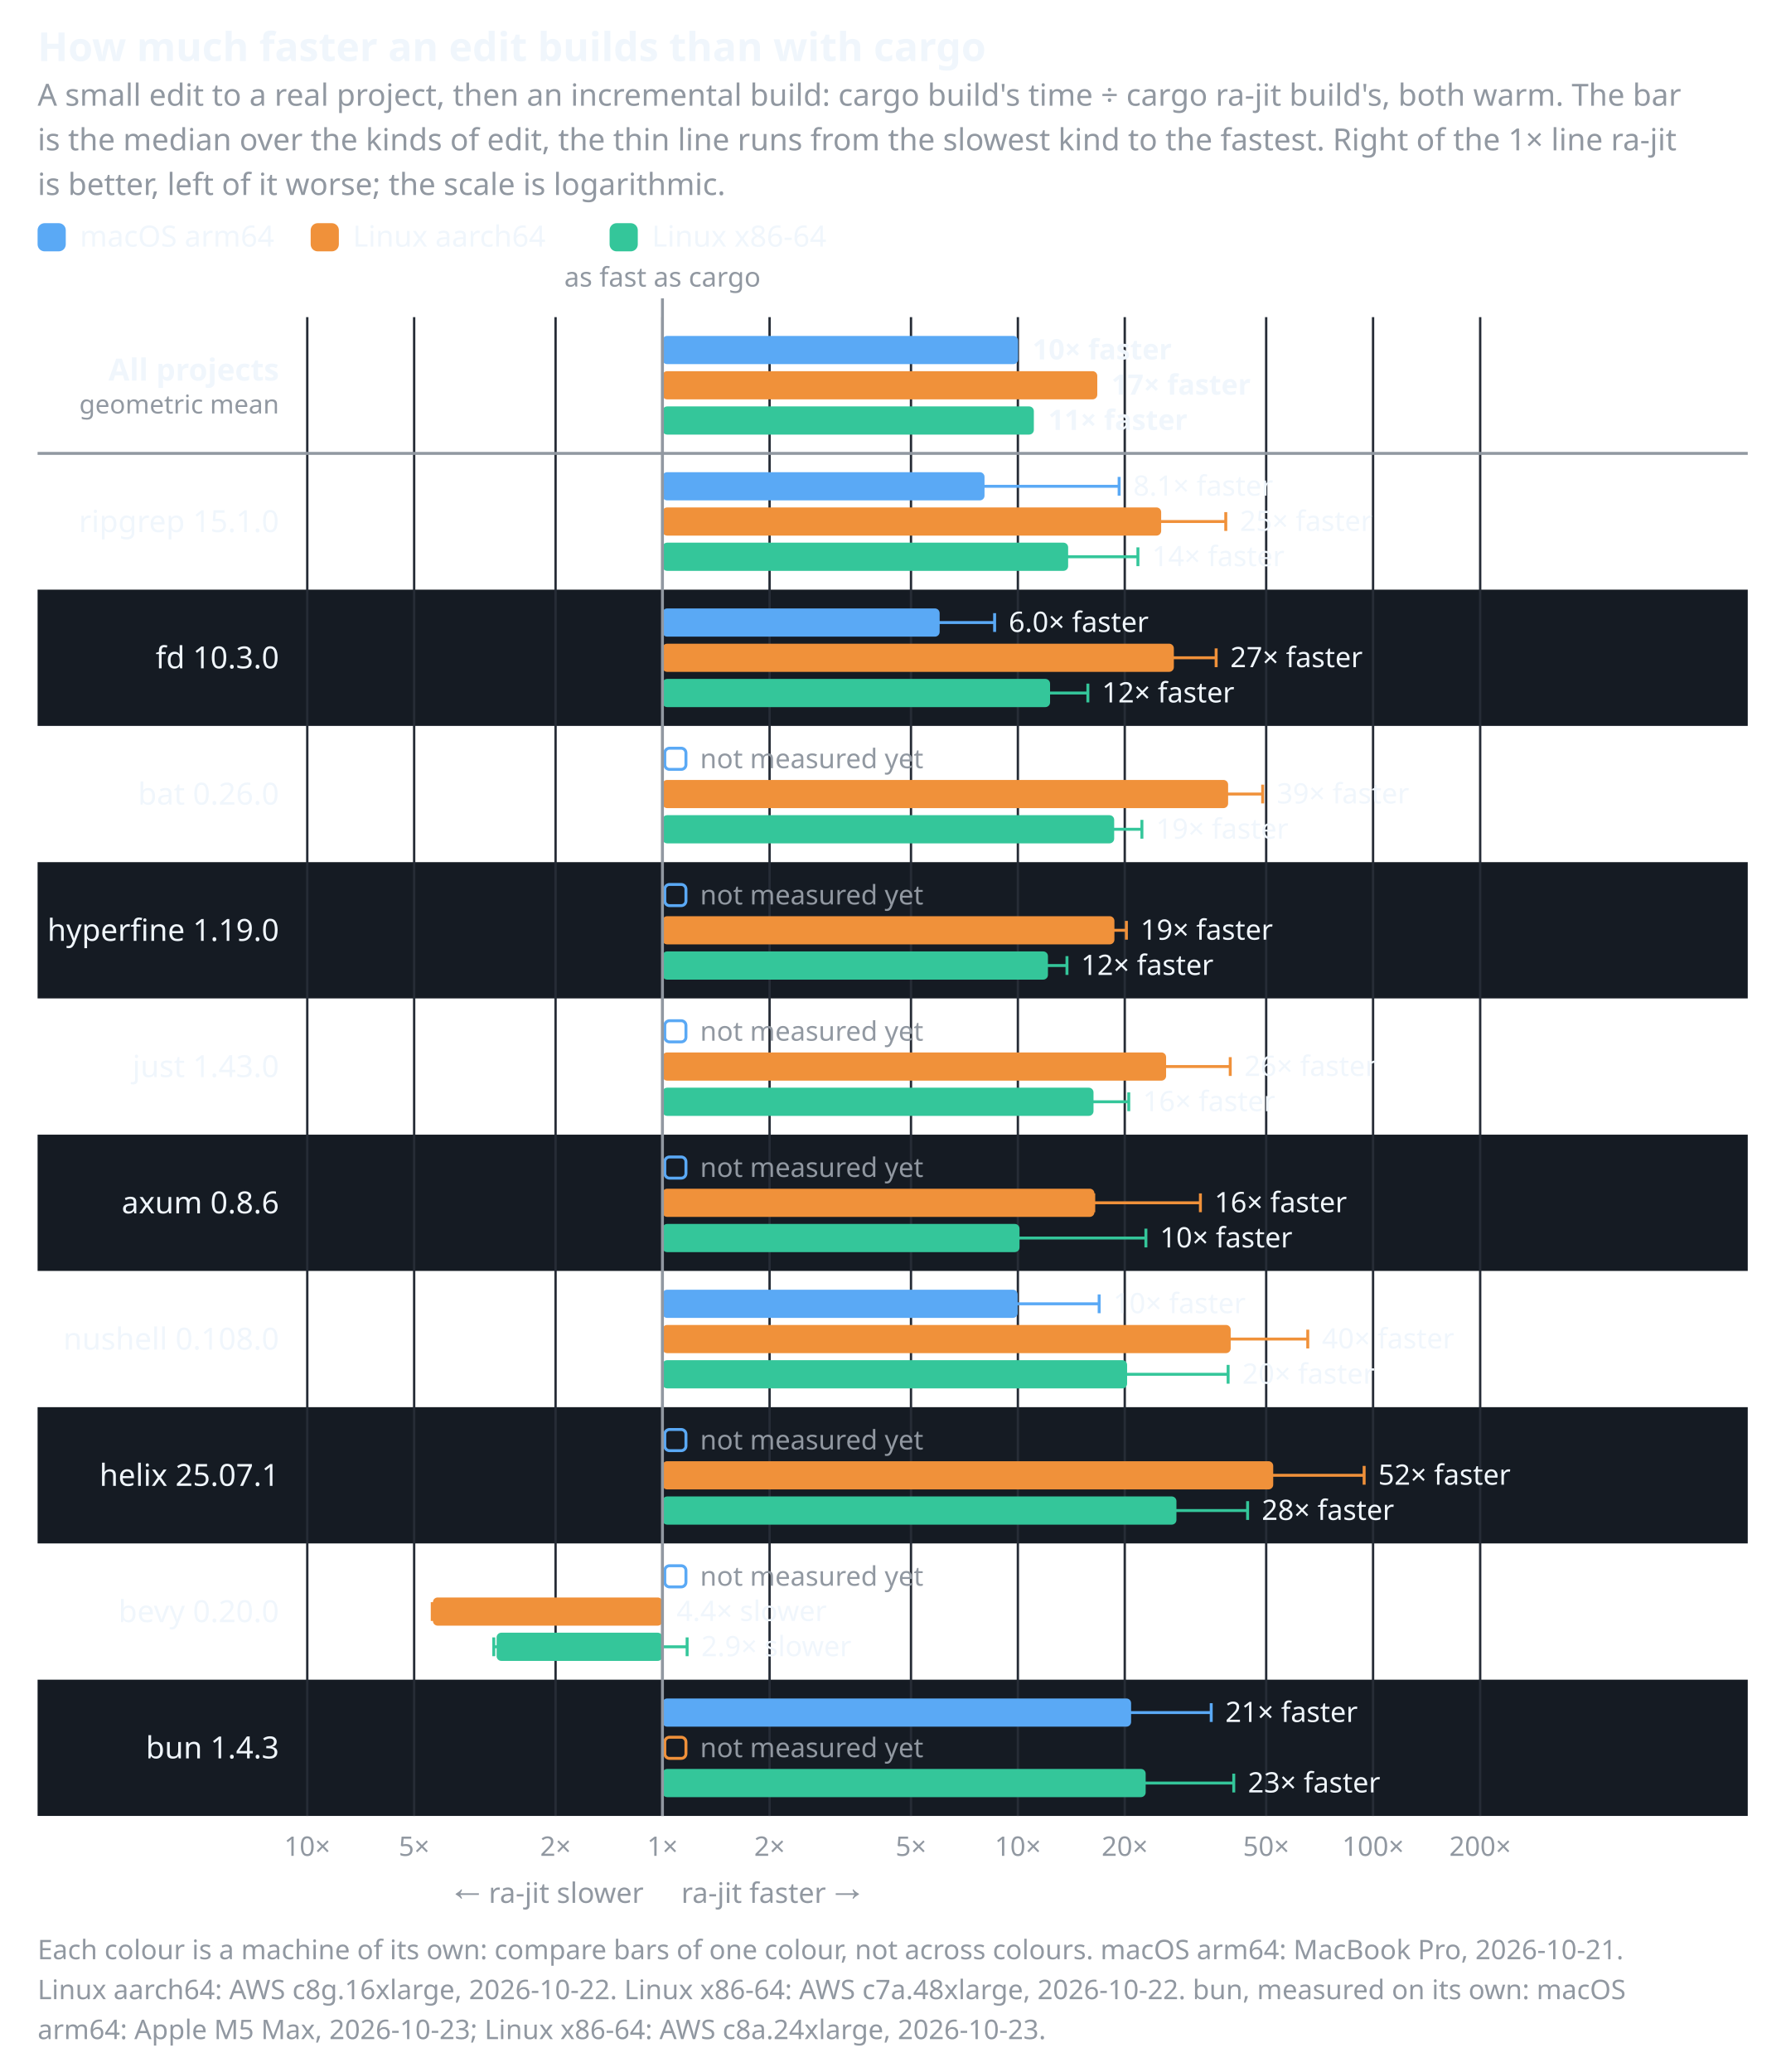
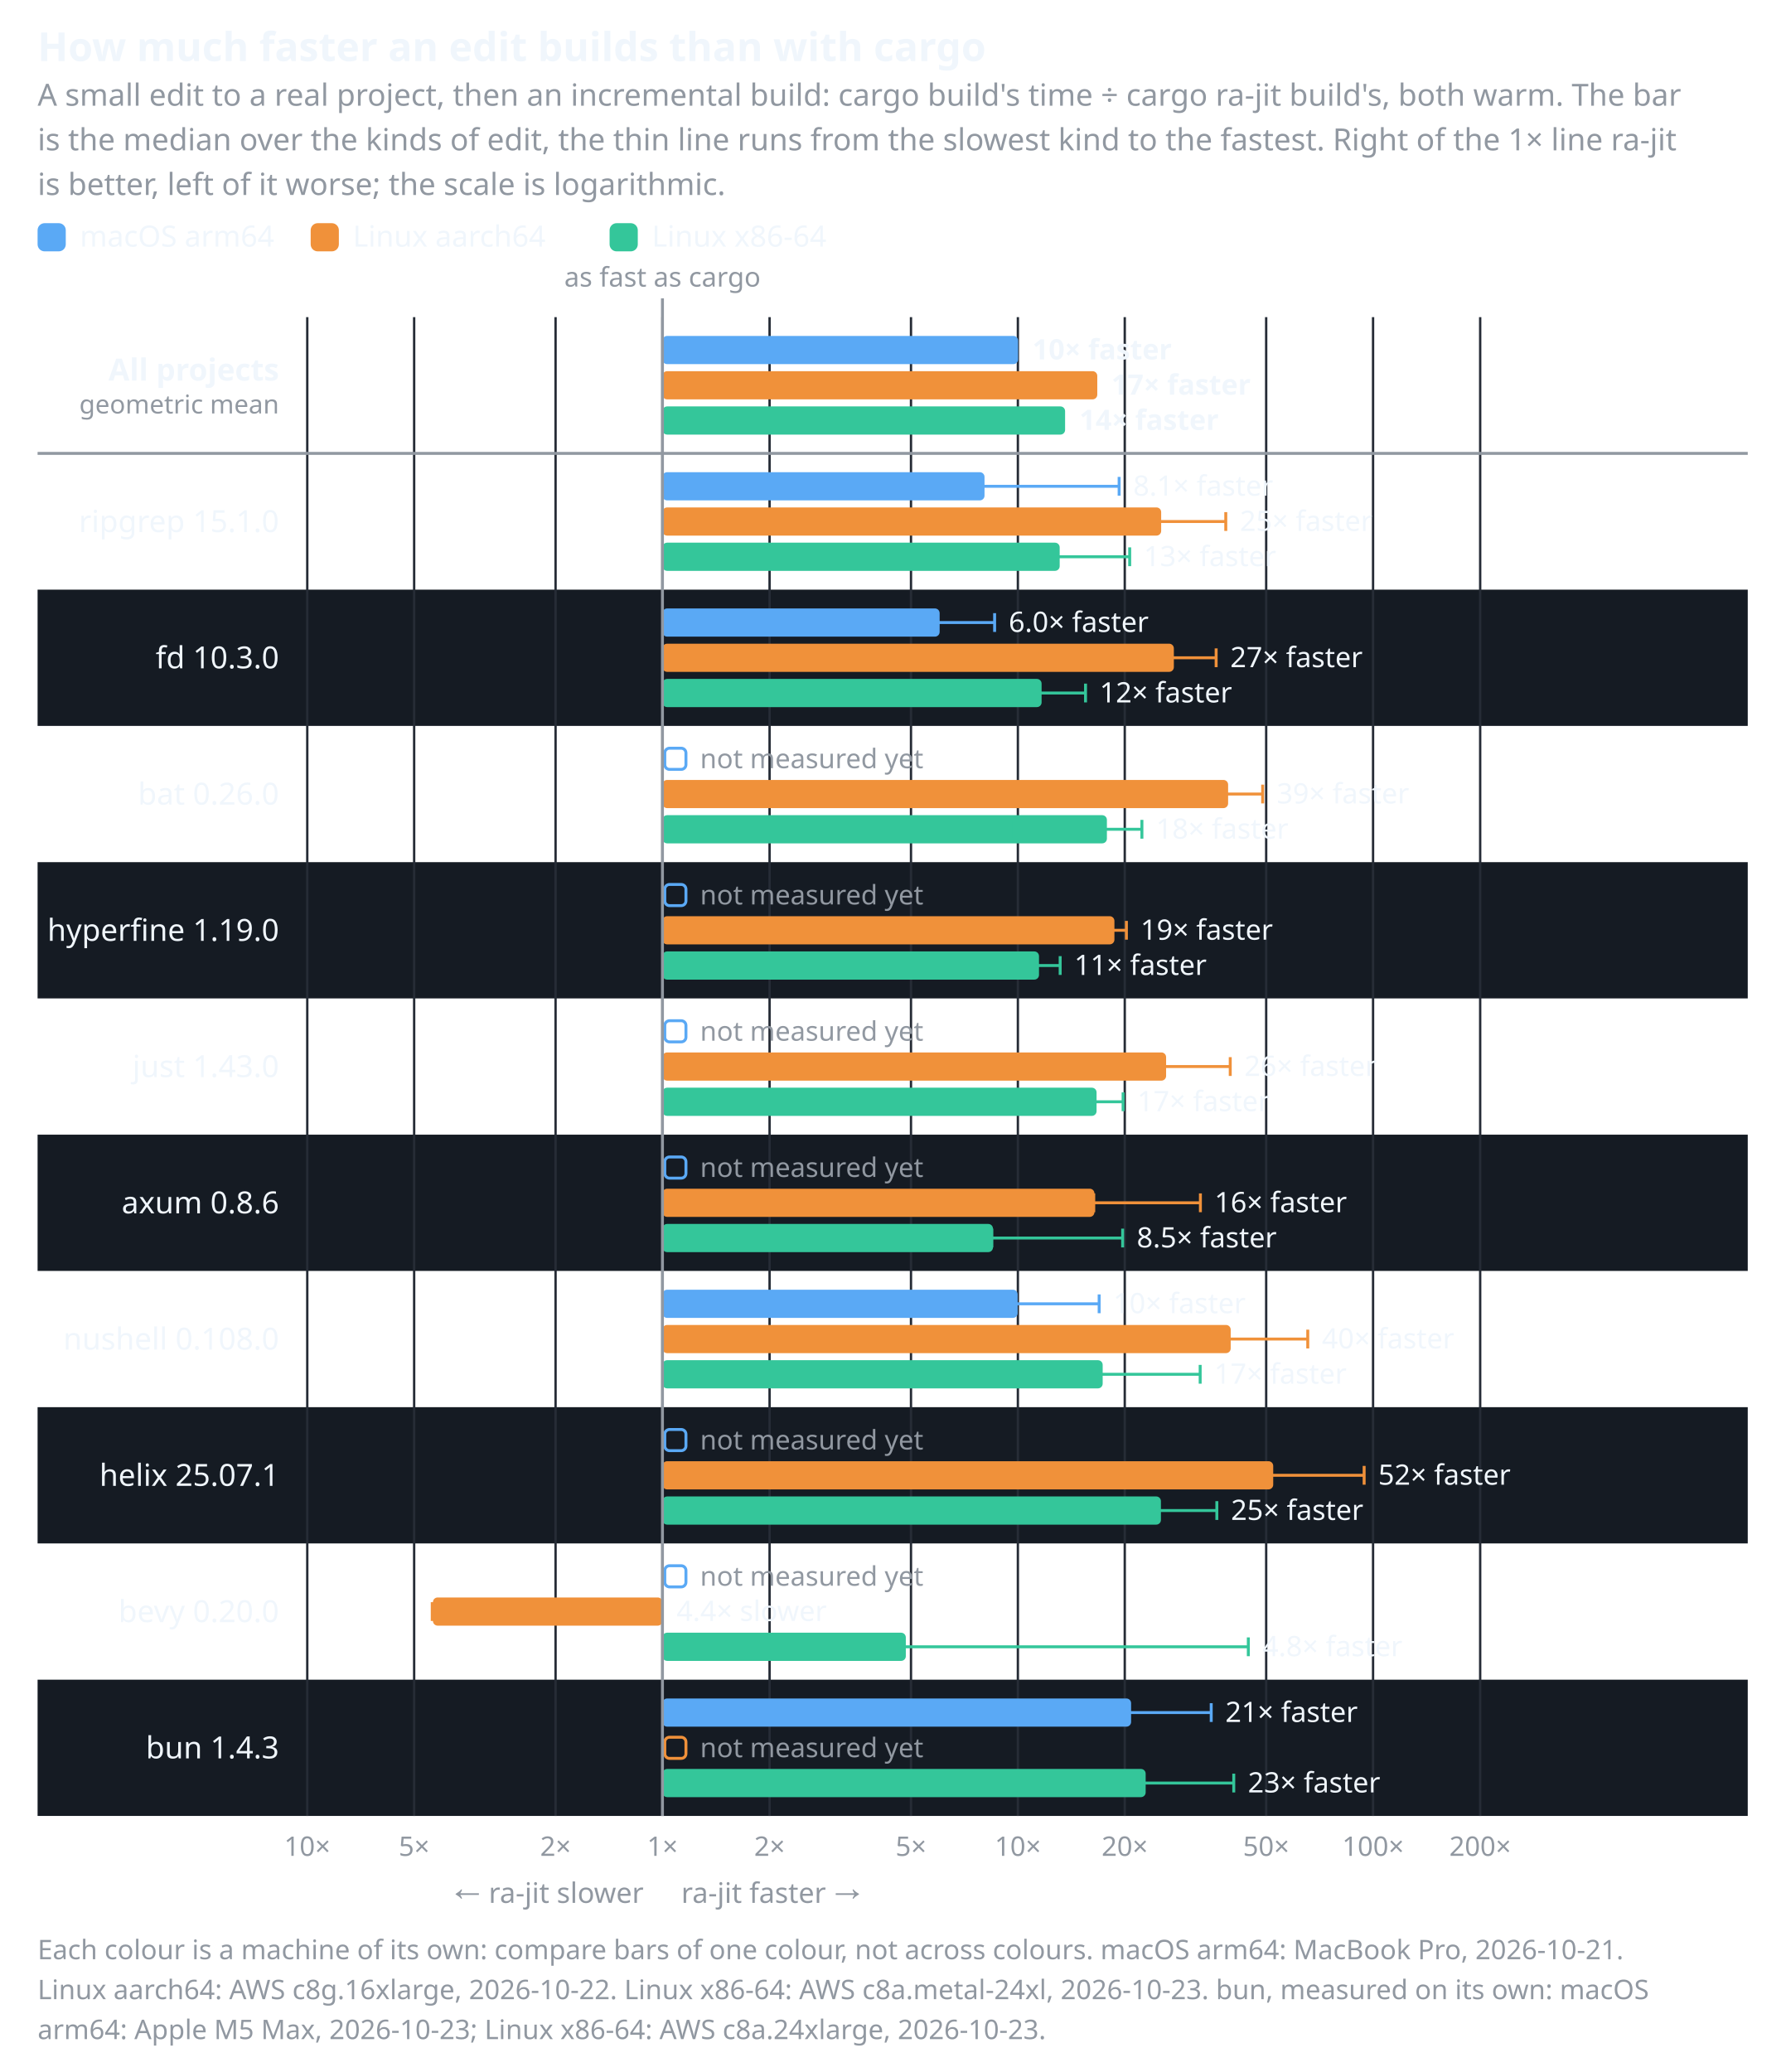
<svg xmlns="http://www.w3.org/2000/svg" width="760" height="882" viewBox="0 0 760 882" role="img" aria-label="How much faster an edit builds than with cargo">
  <style>text{font-family:-apple-system, BlinkMacSystemFont, 'Segoe UI', 'Noto Sans', Helvetica, Arial, sans-serif;fill:#f0f6fc}.d{fill:#9198a1}.b{font-weight:600}.v{font-variant-numeric:tabular-nums}.g{stroke:#262c36}.r{stroke:#9198a1;stroke-width:1.25}.z{fill:#151b23}.o{fill:none;stroke-width:1.25}.p0{fill:#5aa9f5}.w0{stroke:#5aa9f5}.p1{fill:#f0913a}.w1{stroke:#f0913a}.p2{fill:#34c69a}.w2{stroke:#34c69a}</style>
  <text x="16" y="26" font-size="17" class="b">How much faster an edit builds than with cargo</text>
  <text x="16" y="45" font-size="13" class="d">A small edit to a real project, then an incremental build: cargo build's time ÷ cargo ra-jit build's, both warm. The bar</text>
  <text x="16" y="64" font-size="13" class="d">is the median over the kinds of edit, the thin line runs from the slowest kind to the fastest. Right of the 1× line ra-jit</text>
  <text x="16" y="83" font-size="13" class="d">is better, left of it worse; the scale is logarithmic.</text>
  <rect x="16" y="95" width="12" height="12" rx="3" class="p0" />
  <text x="34" y="105" font-size="12.5">macOS arm64</text>
  <rect x="132.25" y="95" width="12" height="12" rx="3" class="p1" />
  <text x="150.2" y="105" font-size="12.5">Linux aarch64</text>
  <rect x="259.5" y="95" width="12" height="12" rx="3" class="p2" />
  <text x="277.5" y="105" font-size="12.5">Linux x86-64</text>
  <rect x="16" y="715" width="728" height="58" class="z" />
  <rect x="16" y="599" width="728" height="58" class="z" />
  <rect x="16" y="483" width="728" height="58" class="z" />
  <rect x="16" y="367" width="728" height="58" class="z" />
  <rect x="16" y="251" width="728" height="58" class="z" />
  <line x1="130.8" y1="135" x2="130.8" y2="773" class="g" />
  <line x1="176.3" y1="135" x2="176.3" y2="773" class="g" />
  <line x1="236.5" y1="135" x2="236.5" y2="773" class="g" />
  <line x1="282" y1="135" x2="282" y2="773" class="g" />
  <line x1="327.6" y1="135" x2="327.6" y2="773" class="g" />
  <line x1="387.8" y1="135" x2="387.8" y2="773" class="g" />
  <line x1="433.3" y1="135" x2="433.3" y2="773" class="g" />
  <line x1="478.8" y1="135" x2="478.8" y2="773" class="g" />
  <line x1="539" y1="135" x2="539" y2="773" class="g" />
  <line x1="584.5" y1="135" x2="584.5" y2="773" class="g" />
  <line x1="630.1" y1="135" x2="630.1" y2="773" class="g" />
  <line x1="16" y1="193" x2="744" y2="193" class="r" />
  <rect x="282" y="143" width="151.4" height="12" rx="2" class="p0" />
  <rect x="282" y="158" width="185.1" height="12" rx="2" class="p1" />
-   <rect x="282" y="173" width="158.1" height="12" rx="2" class="p2" />
+   <rect x="282" y="173" width="171.4" height="12" rx="2" class="p2" />
  <rect x="282" y="201" width="137.1" height="12" rx="2" class="p0" />
  <path d="M384.1 207H476.4M384.1 203v8M476.4 203v8" class="o w0" />
  <rect x="282" y="216" width="212.3" height="12" rx="2" class="p1" />
  <path d="M466.2 222H521.8M466.2 218v8M521.8 218v8" class="o w1" />
-   <rect x="282" y="231" width="172.7" height="12" rx="2" class="p2" />
-   <path d="M432.3 237H484.4M432.3 233v8M484.4 233v8" class="o w2" />
+   <rect x="282" y="231" width="169.1" height="12" rx="2" class="p2" />
+   <path d="M424.4 237H480.9M424.4 233v8M480.9 233v8" class="o w2" />
  <rect x="282" y="259" width="118" height="12" rx="2" class="p0" />
  <path d="M395.8 265H423.4M395.8 261v8M423.4 261v8" class="o w0" />
  <rect x="282" y="274" width="217.7" height="12" rx="2" class="p1" />
  <path d="M481.9 280H517.7M481.9 276v8M517.7 276v8" class="o w1" />
-   <rect x="282" y="289" width="165" height="12" rx="2" class="p2" />
-   <path d="M433.2 295H463.1M433.2 291v8M463.1 291v8" class="o w2" />
+   <rect x="282" y="289" width="161.4" height="12" rx="2" class="p2" />
+   <path d="M429.7 295H462.1M429.7 291v8M462.1 291v8" class="o w2" />
  <rect x="283" y="318.5" width="9" height="9" rx="2" class="o w0" />
  <rect x="282" y="332" width="240.8" height="12" rx="2" class="p1" />
  <path d="M501.1 338H537.5M501.1 334v8M537.5 334v8" class="o w1" />
-   <rect x="282" y="347" width="192.3" height="12" rx="2" class="p2" />
-   <path d="M440.8 353H486.1M440.8 349v8M486.1 349v8" class="o w2" />
+   <rect x="282" y="347" width="189.2" height="12" rx="2" class="p2" />
+   <path d="M431.5 353H486.1M431.5 349v8M486.1 349v8" class="o w2" />
  <rect x="283" y="376.5" width="9" height="9" rx="2" class="o w0" />
  <rect x="282" y="390" width="192.4" height="12" rx="2" class="p1" />
  <path d="M427.7 396H479.5M427.7 392v8M479.5 392v8" class="o w1" />
-   <rect x="282" y="405" width="164.1" height="12" rx="2" class="p2" />
-   <path d="M408 411H454.2M408 407v8M454.2 407v8" class="o w2" />
+   <rect x="282" y="405" width="160.3" height="12" rx="2" class="p2" />
+   <path d="M400.5 411H451.3M400.5 407v8M451.3 407v8" class="o w2" />
  <rect x="283" y="434.5" width="9" height="9" rx="2" class="o w0" />
  <rect x="282" y="448" width="214.4" height="12" rx="2" class="p1" />
  <path d="M484.3 454H523.7M484.3 450v8M523.7 450v8" class="o w1" />
-   <rect x="282" y="463" width="183.5" height="12" rx="2" class="p2" />
-   <path d="M448.7 469H480.5M448.7 465v8M480.5 465v8" class="o w2" />
+   <rect x="282" y="463" width="184.8" height="12" rx="2" class="p2" />
+   <path d="M448.9 469H478.1M448.9 465v8M478.1 465v8" class="o w2" />
  <rect x="283" y="492.5" width="9" height="9" rx="2" class="o w0" />
  <rect x="282" y="506" width="183.9" height="12" rx="2" class="p1" />
  <path d="M465.6 512H511M465.6 508v8M511 508v8" class="o w1" />
-   <rect x="282" y="521" width="152" height="12" rx="2" class="p2" />
-   <path d="M433.1 527H487.8M433.1 523v8M487.8 523v8" class="o w2" />
+   <rect x="282" y="521" width="140.7" height="12" rx="2" class="p2" />
+   <path d="M422.2 527H477.9M422.2 523v8M477.9 523v8" class="o w2" />
  <rect x="282" y="549" width="151.2" height="12" rx="2" class="p0" />
  <path d="M373 555H467.9M373 551v8M467.9 551v8" class="o w0" />
  <rect x="282" y="564" width="241.9" height="12" rx="2" class="p1" />
  <path d="M493.1 570H556.7M493.1 566v8M556.7 566v8" class="o w1" />
-   <rect x="282" y="579" width="197.8" height="12" rx="2" class="p2" />
-   <path d="M400.2 585H522.8M400.2 581v8M522.8 581v8" class="o w2" />
+   <rect x="282" y="579" width="187.4" height="12" rx="2" class="p2" />
+   <path d="M391.1 585H510.9M391.1 581v8M510.9 581v8" class="o w2" />
  <rect x="283" y="608.5" width="9" height="9" rx="2" class="o w0" />
  <rect x="282" y="622" width="260" height="12" rx="2" class="p1" />
  <path d="M510.7 628H580.7M510.7 624v8M580.7 624v8" class="o w1" />
-   <rect x="282" y="637" width="218.8" height="12" rx="2" class="p2" />
-   <path d="M458.8 643H531.1M458.8 639v8M531.1 639v8" class="o w2" />
+   <rect x="282" y="637" width="212.2" height="12" rx="2" class="p2" />
+   <path d="M449.5 643H518M449.5 639v8M518 639v8" class="o w2" />
  <rect x="283" y="666.5" width="9" height="9" rx="2" class="o w0" />
  <rect x="184.3" y="680" width="97.7" height="12" rx="2" class="p1" />
  <path d="M184 686H206.7M184 682v8M206.7 682v8" class="o w1" />
-   <rect x="211.4" y="695" width="70.6" height="12" rx="2" class="p2" />
-   <path d="M210.2 701H292.5M210.2 697v8M292.5 697v8" class="o w2" />
+   <rect x="282" y="695" width="103.6" height="12" rx="2" class="p2" />
+   <path d="M358.1 701H531.4M358.1 697v8M531.4 697v8" class="o w2" />
  <rect x="282" y="723" width="199.5" height="12" rx="2" class="p0" />
  <path d="M425 729H515.6M425 725v8M515.6 725v8" class="o w0" />
  <rect x="283" y="739.5" width="9" height="9" rx="2" class="o w1" />
  <rect x="282" y="753" width="205.7" height="12" rx="2" class="p2" />
  <path d="M465.8 759H525.2M465.8 755v8M525.2 755v8" class="o w2" />
  <line x1="282" y1="127" x2="282" y2="773" class="r" />
  <text x="130.8" y="790" font-size="11.5" text-anchor="middle" class="d v">10×</text>
  <text x="176.3" y="790" font-size="11.5" text-anchor="middle" class="d v">5×</text>
  <text x="236.5" y="790" font-size="11.5" text-anchor="middle" class="d v">2×</text>
  <text x="282" y="790" font-size="11.5" text-anchor="middle" class="d v">1×</text>
  <text x="327.6" y="790" font-size="11.5" text-anchor="middle" class="d v">2×</text>
  <text x="387.8" y="790" font-size="11.5" text-anchor="middle" class="d v">5×</text>
  <text x="433.3" y="790" font-size="11.5" text-anchor="middle" class="d v">10×</text>
  <text x="478.8" y="790" font-size="11.5" text-anchor="middle" class="d v">20×</text>
  <text x="539" y="790" font-size="11.5" text-anchor="middle" class="d v">50×</text>
  <text x="584.5" y="790" font-size="11.5" text-anchor="middle" class="d v">100×</text>
  <text x="630.1" y="790" font-size="11.5" text-anchor="middle" class="d v">200×</text>
  <text x="118.8" y="162" font-size="13" text-anchor="end" class="b">All projects</text>
  <text x="118.8" y="176" font-size="11" text-anchor="end" class="d">geometric mean</text>
  <text x="439.5" y="153" font-size="12" class="v b">10× faster</text>
  <text x="473.1" y="168" font-size="12" class="v b">17× faster</text>
-   <text x="446.2" y="183" font-size="12" class="v b">11× faster</text>
+   <text x="459.5" y="183" font-size="12" class="v b">14× faster</text>
  <text x="118.8" y="226.5" font-size="13" text-anchor="end">ripgrep 15.1.0</text>
  <text x="482.4" y="211" font-size="12" class="v">8.1× faster</text>
  <text x="527.8" y="226" font-size="12" class="v">25× faster</text>
-   <text x="490.4" y="241" font-size="12" class="v">14× faster</text>
+   <text x="486.9" y="241" font-size="12" class="v">13× faster</text>
  <text x="118.8" y="284.5" font-size="13" text-anchor="end">fd 10.3.0</text>
  <text x="429.4" y="269" font-size="12" class="v">6.0× faster</text>
  <text x="523.7" y="284" font-size="12" class="v">27× faster</text>
-   <text x="469.1" y="299" font-size="12" class="v">12× faster</text>
+   <text x="468.1" y="299" font-size="12" class="v">12× faster</text>
  <text x="118.8" y="342.5" font-size="13" text-anchor="end">bat 0.26.0</text>
  <text x="298" y="327" font-size="11.5" class="d">not measured yet</text>
  <text x="543.5" y="342" font-size="12" class="v">39× faster</text>
-   <text x="492.1" y="357" font-size="12" class="v">19× faster</text>
+   <text x="492.1" y="357" font-size="12" class="v">18× faster</text>
  <text x="118.8" y="400.5" font-size="13" text-anchor="end">hyperfine 1.19.0</text>
  <text x="298" y="385" font-size="11.5" class="d">not measured yet</text>
  <text x="485.5" y="400" font-size="12" class="v">19× faster</text>
-   <text x="460.2" y="415" font-size="12" class="v">12× faster</text>
+   <text x="457.3" y="415" font-size="12" class="v">11× faster</text>
  <text x="118.8" y="458.5" font-size="13" text-anchor="end">just 1.43.0</text>
  <text x="298" y="443" font-size="11.5" class="d">not measured yet</text>
  <text x="529.7" y="458" font-size="12" class="v">26× faster</text>
-   <text x="486.5" y="473" font-size="12" class="v">16× faster</text>
+   <text x="484.1" y="473" font-size="12" class="v">17× faster</text>
  <text x="118.8" y="516.5" font-size="13" text-anchor="end">axum 0.8.6</text>
  <text x="298" y="501" font-size="11.5" class="d">not measured yet</text>
  <text x="517" y="516" font-size="12" class="v">16× faster</text>
-   <text x="493.8" y="531" font-size="12" class="v">10× faster</text>
+   <text x="483.9" y="531" font-size="12" class="v">8.5× faster</text>
  <text x="118.8" y="574.5" font-size="13" text-anchor="end">nushell 0.108.0</text>
  <text x="473.9" y="559" font-size="12" class="v">10× faster</text>
  <text x="562.7" y="574" font-size="12" class="v">40× faster</text>
-   <text x="528.8" y="589" font-size="12" class="v">20× faster</text>
+   <text x="516.9" y="589" font-size="12" class="v">17× faster</text>
  <text x="118.8" y="632.5" font-size="13" text-anchor="end">helix 25.07.1</text>
  <text x="298" y="617" font-size="11.5" class="d">not measured yet</text>
  <text x="586.7" y="632" font-size="12" class="v">52× faster</text>
-   <text x="537.1" y="647" font-size="12" class="v">28× faster</text>
+   <text x="524" y="647" font-size="12" class="v">25× faster</text>
  <text x="118.8" y="690.5" font-size="13" text-anchor="end">bevy 0.20.0</text>
  <text x="298" y="675" font-size="11.5" class="d">not measured yet</text>
  <text x="288" y="690" font-size="12" class="v">4.4× slower</text>
-   <text x="298.5" y="705" font-size="12" class="v">2.9× slower</text>
+   <text x="537.4" y="705" font-size="12" class="v">4.8× faster</text>
  <text x="118.8" y="748.5" font-size="13" text-anchor="end">bun 1.4.3</text>
  <text x="521.6" y="733" font-size="12" class="v">21× faster</text>
  <text x="298" y="748" font-size="11.5" class="d">not measured yet</text>
  <text x="531.2" y="763" font-size="12" class="v">23× faster</text>
  <text x="282" y="122" font-size="11.5" text-anchor="middle" class="d">as fast as cargo</text>
  <text x="274" y="810" font-size="12" text-anchor="end" class="d">← ra-jit slower</text>
  <text x="290" y="810" font-size="12" class="d">ra-jit faster →</text>
  <text x="16" y="834" font-size="11.5" class="d">Each colour is a machine of its own: compare bars of one colour, not across colours. macOS arm64: MacBook Pro, 2026-10-21.</text>
-   <text x="16" y="851" font-size="11.5" class="d">Linux aarch64: AWS c8g.16xlarge, 2026-10-22. Linux x86-64: AWS c7a.48xlarge, 2026-10-22. bun, measured on its own: macOS</text>
+   <text x="16" y="851" font-size="11.5" class="d">Linux aarch64: AWS c8g.16xlarge, 2026-10-22. Linux x86-64: AWS c8a.metal-24xl, 2026-10-23. bun, measured on its own: macOS</text>
  <text x="16" y="868" font-size="11.5" class="d">arm64: Apple M5 Max, 2026-10-23; Linux x86-64: AWS c8a.24xlarge, 2026-10-23.</text>
</svg>
